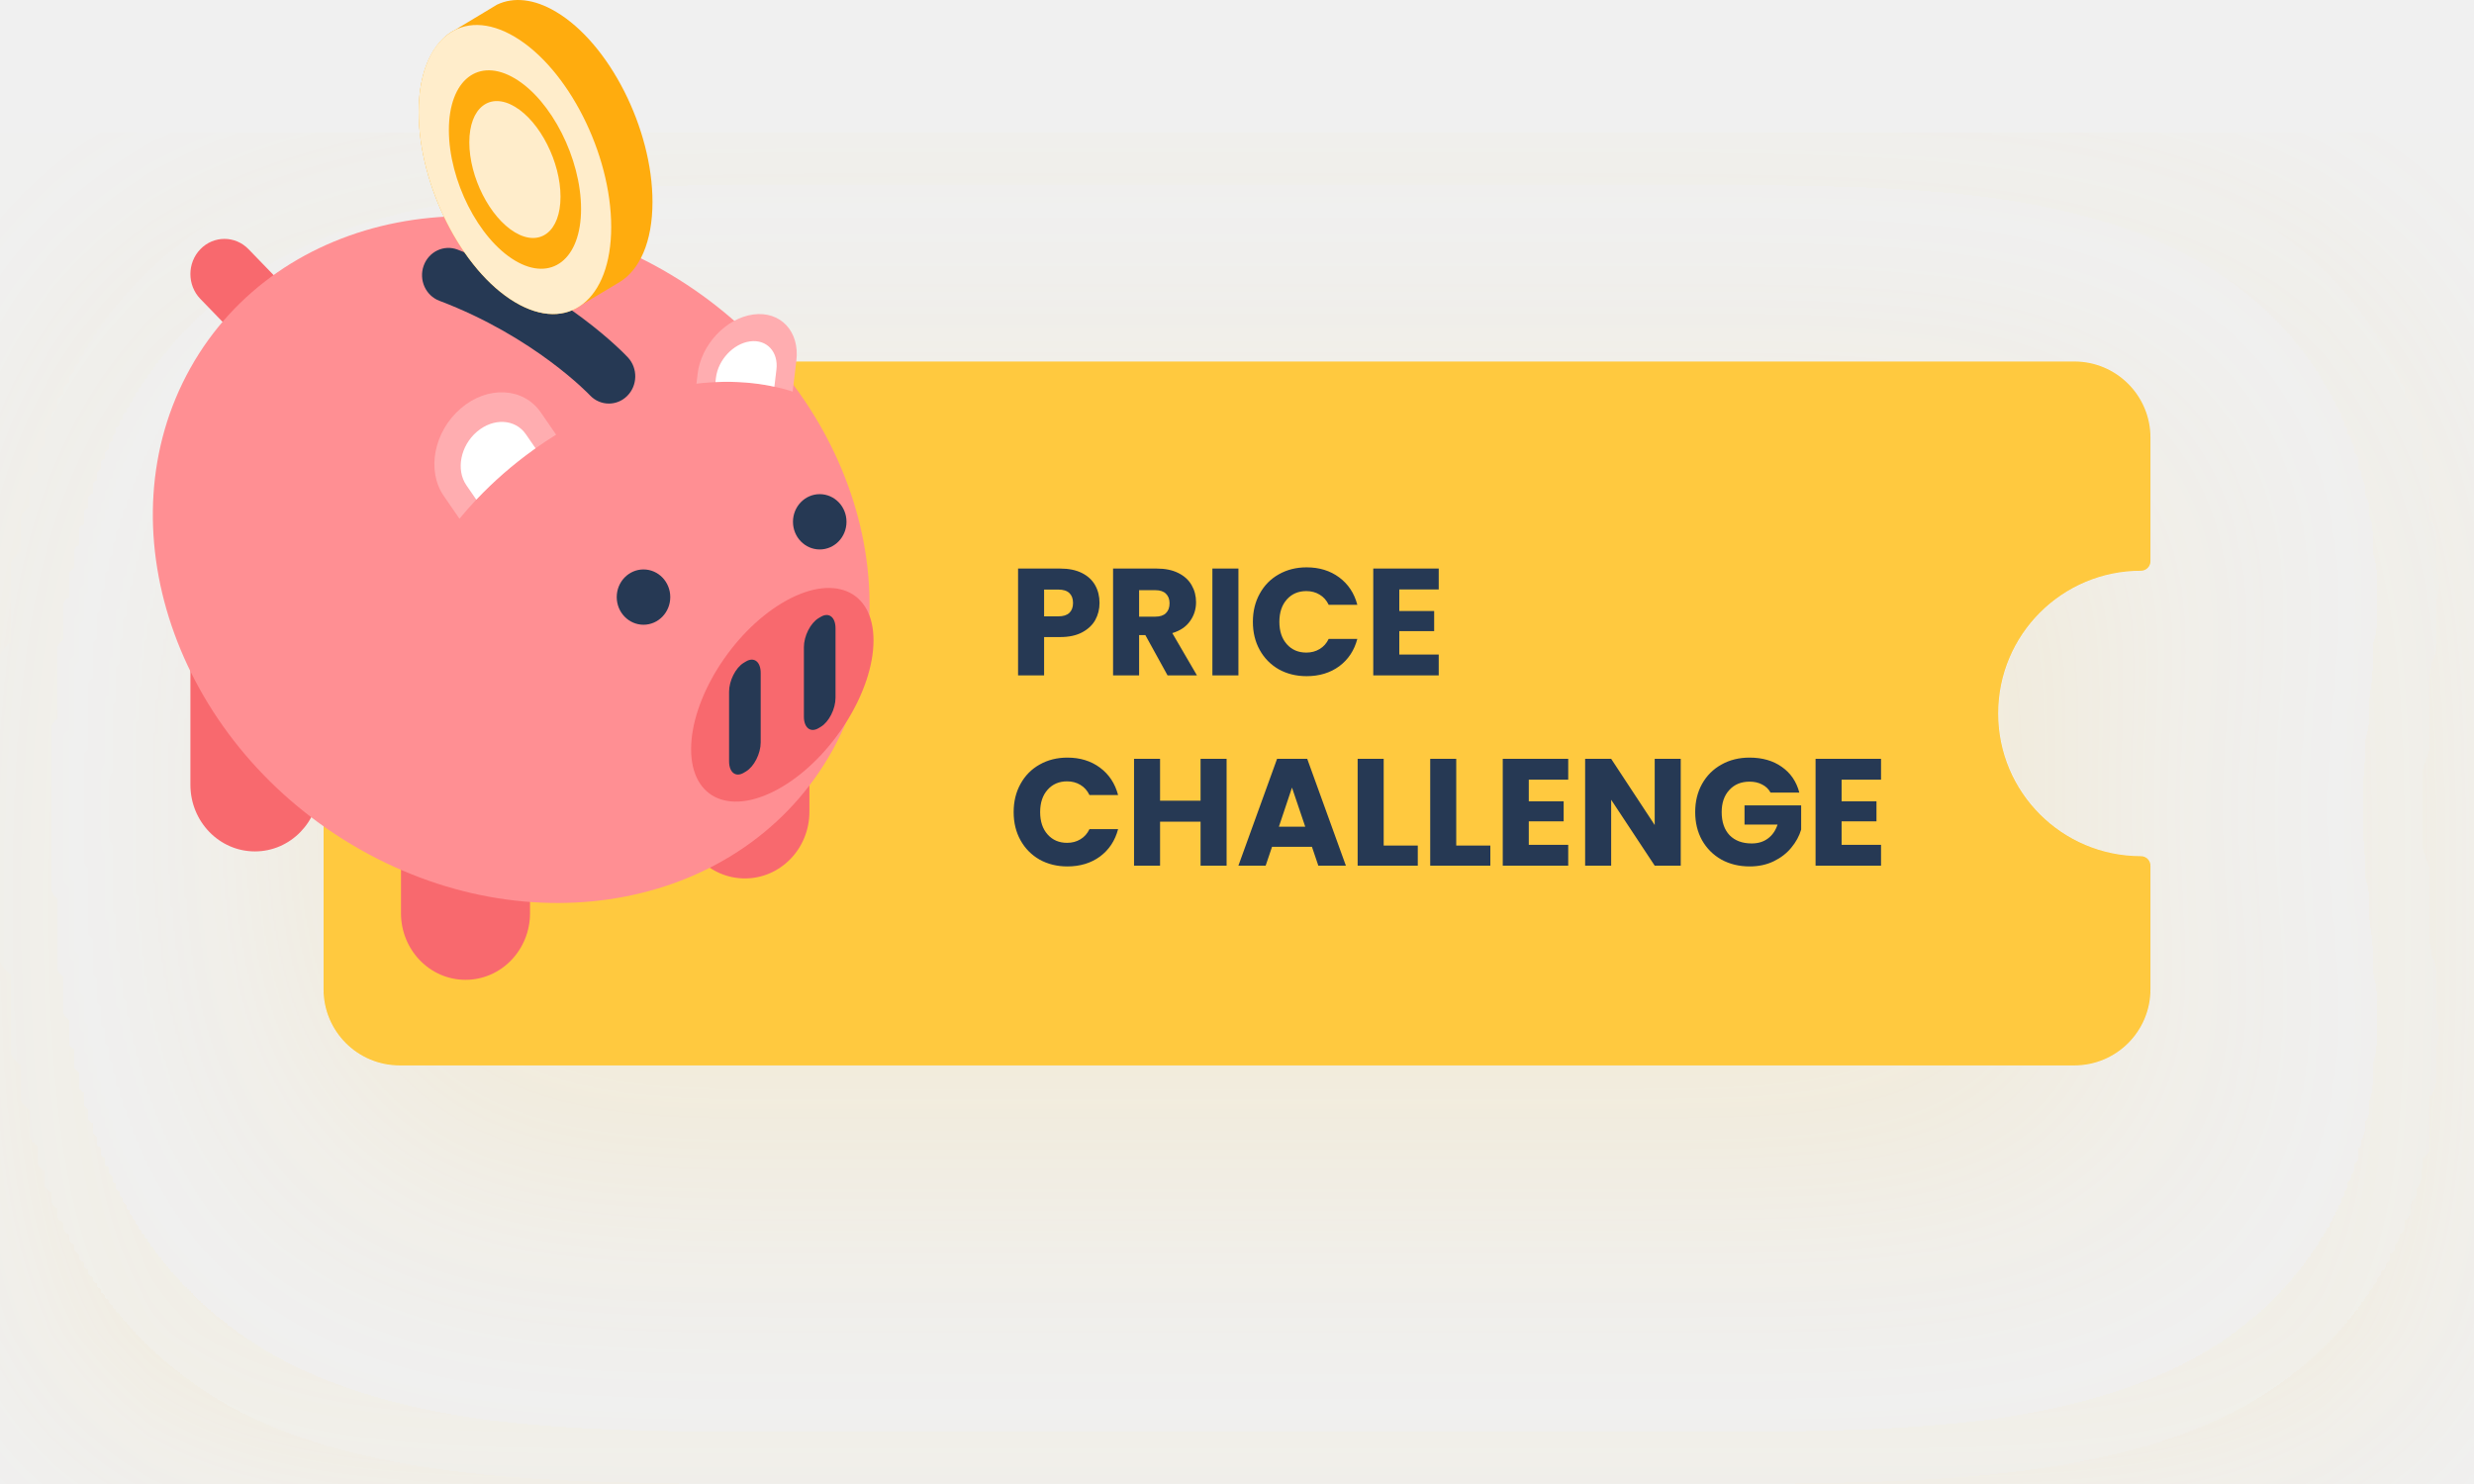
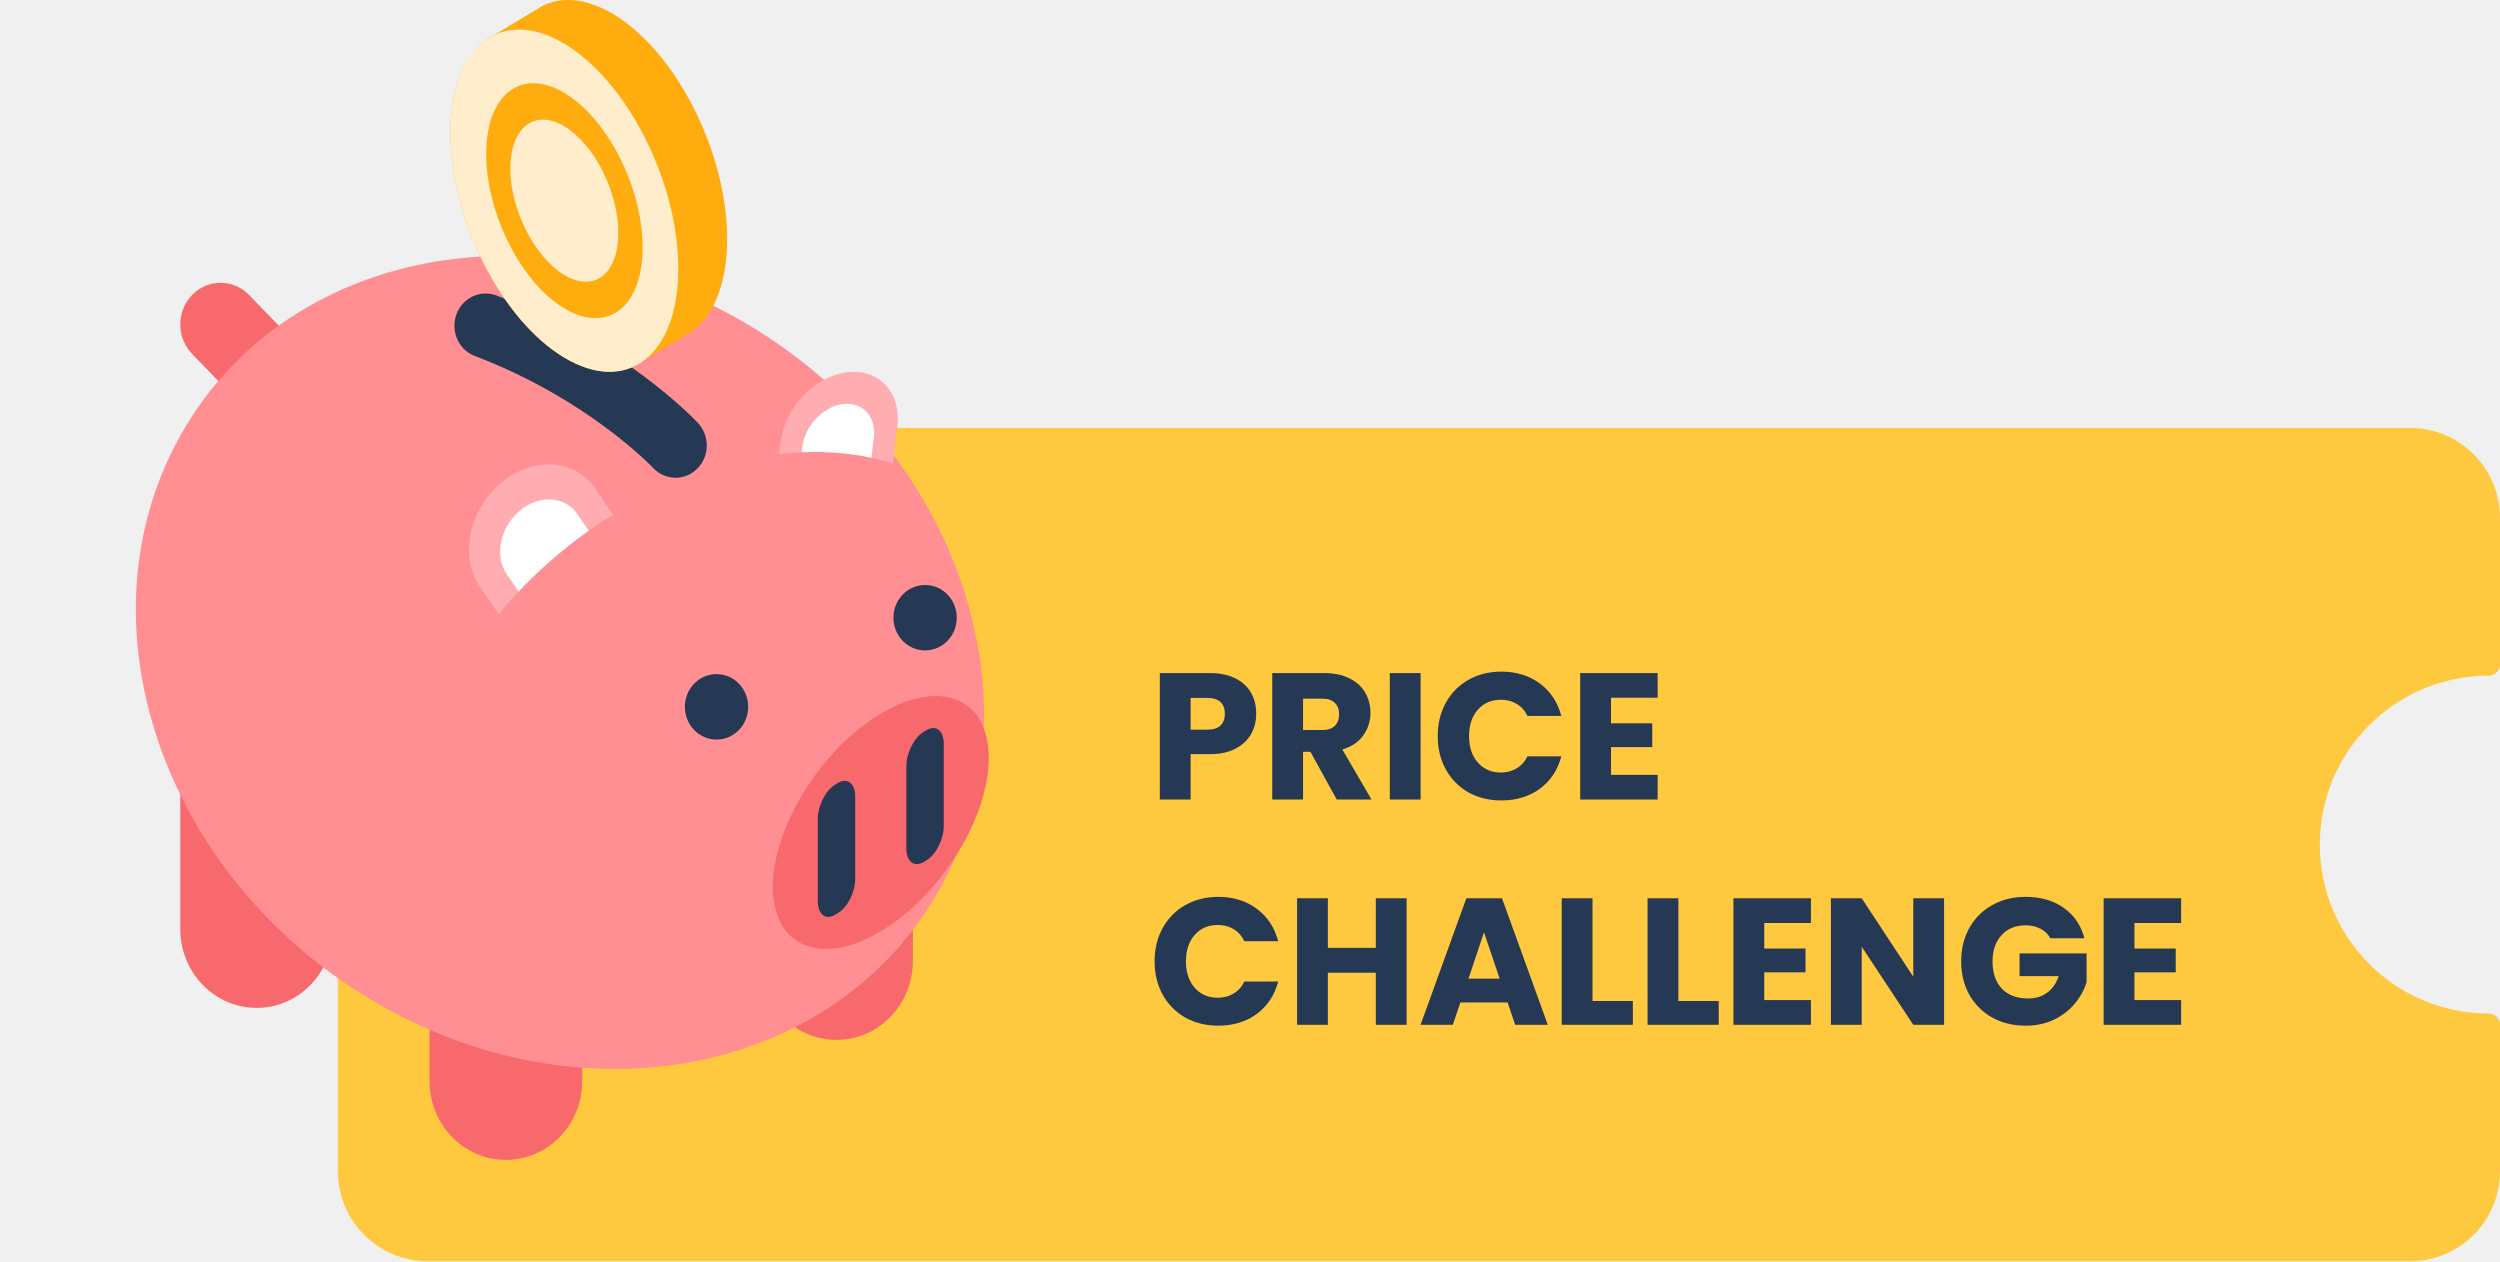
- <svg xmlns="http://www.w3.org/2000/svg" width="260" height="156" viewBox="0 0 260 156" fill="none">
-   <g filter="url(#filter0_d_829_521)">
-     <g filter="url(#filter1_d_829_521)">
-       <path fill-rule="evenodd" clip-rule="evenodd" d="M226 46C226 41.582 222.418 38 218 38H42C37.582 38 34 41.582 34 46V104C34 108.418 37.582 112 42 112H218C222.418 112 226 108.418 226 104V91C226 90.448 225.552 90 225 90C216.716 90 210 83.284 210 75C210 66.716 216.716 60 225 60C225.552 60 226 59.552 226 59V46Z" fill="#FFC93F" />
-     </g>
-     <path d="M115.552 63.384C115.552 64.035 115.403 64.632 115.104 65.176C114.805 65.709 114.347 66.141 113.728 66.472C113.109 66.803 112.341 66.968 111.424 66.968L109.728 66.968L109.728 71L106.992 71L106.992 59.768L111.424 59.768C112.32 59.768 113.077 59.923 113.696 60.232C114.315 60.541 114.779 60.968 115.088 61.512C115.397 62.056 115.552 62.68 115.552 63.384ZM111.216 64.792C111.739 64.792 112.128 64.669 112.384 64.424C112.64 64.179 112.768 63.832 112.768 63.384C112.768 62.936 112.64 62.589 112.384 62.344C112.128 62.099 111.739 61.976 111.216 61.976L109.728 61.976L109.728 64.792L111.216 64.792ZM122.704 71L120.368 66.76L119.712 66.76L119.712 71L116.976 71L116.976 59.768L121.568 59.768C122.454 59.768 123.206 59.923 123.824 60.232C124.454 60.541 124.923 60.968 125.232 61.512C125.542 62.045 125.696 62.643 125.696 63.304C125.696 64.051 125.483 64.717 125.056 65.304C124.64 65.891 124.022 66.307 123.2 66.552L125.792 71L122.704 71ZM119.712 64.824L121.408 64.824C121.91 64.824 122.283 64.701 122.528 64.456C122.784 64.211 122.912 63.864 122.912 63.416C122.912 62.989 122.784 62.653 122.528 62.408C122.283 62.163 121.91 62.04 121.408 62.04L119.712 62.04L119.712 64.824ZM130.15 59.768L130.15 71L127.414 71L127.414 59.768L130.15 59.768ZM131.669 65.368C131.669 64.259 131.909 63.272 132.389 62.408C132.869 61.533 133.535 60.856 134.389 60.376C135.253 59.885 136.229 59.64 137.317 59.64C138.65 59.64 139.791 59.992 140.741 60.696C141.69 61.4 142.325 62.36 142.645 63.576L139.637 63.576C139.413 63.107 139.093 62.749 138.677 62.504C138.271 62.259 137.807 62.136 137.285 62.136C136.442 62.136 135.759 62.429 135.237 63.016C134.714 63.603 134.453 64.387 134.453 65.368C134.453 66.349 134.714 67.133 135.237 67.72C135.759 68.307 136.442 68.6 137.285 68.6C137.807 68.6 138.271 68.477 138.677 68.232C139.093 67.987 139.413 67.629 139.637 67.16L142.645 67.16C142.325 68.376 141.69 69.336 140.741 70.04C139.791 70.733 138.65 71.08 137.317 71.08C136.229 71.08 135.253 70.84 134.389 70.36C133.535 69.869 132.869 69.192 132.389 68.328C131.909 67.464 131.669 66.477 131.669 65.368ZM147.056 61.96L147.056 64.232L150.72 64.232L150.72 66.344L147.056 66.344L147.056 68.808L151.2 68.808L151.2 71L144.32 71L144.32 59.768L151.2 59.768L151.2 61.96L147.056 61.96ZM106.528 85.368C106.528 84.259 106.768 83.272 107.248 82.408C107.728 81.533 108.395 80.856 109.248 80.376C110.112 79.885 111.088 79.64 112.176 79.64C113.509 79.64 114.651 79.992 115.6 80.696C116.549 81.4 117.184 82.36 117.504 83.576L114.496 83.576C114.272 83.107 113.952 82.749 113.536 82.504C113.131 82.259 112.667 82.136 112.144 82.136C111.301 82.136 110.619 82.429 110.096 83.016C109.573 83.603 109.312 84.387 109.312 85.368C109.312 86.349 109.573 87.133 110.096 87.72C110.619 88.307 111.301 88.6 112.144 88.6C112.667 88.6 113.131 88.477 113.536 88.232C113.952 87.987 114.272 87.629 114.496 87.16L117.504 87.16C117.184 88.376 116.549 89.336 115.6 90.04C114.651 90.733 113.509 91.08 112.176 91.08C111.088 91.08 110.112 90.84 109.248 90.36C108.395 89.869 107.728 89.192 107.248 88.328C106.768 87.464 106.528 86.477 106.528 85.368ZM128.907 79.768L128.907 91L126.171 91L126.171 86.376L121.915 86.376L121.915 91L119.179 91L119.179 79.768L121.915 79.768L121.915 84.168L126.171 84.168L126.171 79.768L128.907 79.768ZM137.875 89.016L133.683 89.016L133.011 91L130.147 91L134.211 79.768L137.379 79.768L141.443 91L138.547 91L137.875 89.016ZM137.171 86.904L135.779 82.792L134.403 86.904L137.171 86.904ZM145.415 88.888L148.999 88.888L148.999 91L142.679 91L142.679 79.768L145.415 79.768L145.415 88.888ZM153.04 88.888L156.624 88.888L156.624 91L150.304 91L150.304 79.768L153.04 79.768L153.04 88.888ZM160.665 81.96L160.665 84.232L164.329 84.232L164.329 86.344L160.665 86.344L160.665 88.808L164.809 88.808L164.809 91L157.929 91L157.929 79.768L164.809 79.768L164.809 81.96L160.665 81.96ZM176.634 91L173.898 91L169.322 84.072L169.322 91L166.586 91L166.586 79.768L169.322 79.768L173.898 86.728L173.898 79.768L176.634 79.768L176.634 91ZM186.073 83.32C185.87 82.947 185.577 82.664 185.193 82.472C184.82 82.269 184.377 82.168 183.865 82.168C182.98 82.168 182.27 82.461 181.737 83.048C181.204 83.624 180.937 84.397 180.937 85.368C180.937 86.403 181.214 87.213 181.769 87.8C182.334 88.376 183.108 88.664 184.089 88.664C184.761 88.664 185.326 88.493 185.785 88.152C186.254 87.811 186.596 87.32 186.809 86.68L183.337 86.68L183.337 84.664L189.289 84.664L189.289 87.208C189.086 87.891 188.74 88.525 188.249 89.112C187.769 89.699 187.156 90.173 186.409 90.536C185.662 90.899 184.82 91.08 183.881 91.08C182.772 91.08 181.78 90.84 180.905 90.36C180.041 89.869 179.364 89.192 178.873 88.328C178.393 87.464 178.153 86.477 178.153 85.368C178.153 84.259 178.393 83.272 178.873 82.408C179.364 81.533 180.041 80.856 180.905 80.376C181.769 79.885 182.756 79.64 183.865 79.64C185.209 79.64 186.34 79.965 187.257 80.616C188.185 81.267 188.798 82.168 189.097 83.32L186.073 83.32ZM193.54 81.96L193.54 84.232L197.204 84.232L197.204 86.344L193.54 86.344L193.54 88.808L197.684 88.808L197.684 91L190.804 91L190.804 79.768L197.684 79.768L197.684 81.96L193.54 81.96Z" fill="#263954" />
-   </g>
-   <g clip-path="url(#clip0_829_521)">
-     <path d="M30.247 40.92L21.058 31.424C19.66 29.98 19.66 27.639 21.058 26.195C22.456 24.751 24.721 24.751 26.119 26.195L35.309 35.69L30.247 40.92Z" fill="#F8696E" />
-     <path d="M48.921 103C45.177 103 42.141 99.864 42.141 95.994L42.141 86.848L55.702 86.848L55.702 95.994C55.702 99.864 52.666 103 48.921 103Z" fill="#F8696E" />
-     <path d="M78.283 92.342C74.538 92.342 71.502 89.206 71.502 85.337L71.502 76.19L85.063 76.19L85.063 85.337C85.063 89.206 82.027 92.342 78.283 92.342Z" fill="#F8696E" />
-     <path d="M26.79 89.501C23.045 89.501 20.01 86.364 20.01 82.494L20.01 68.139L33.57 68.139L33.57 82.494C33.57 86.364 30.535 89.501 26.79 89.501Z" fill="#F8696E" />
-     <path d="M20 38.704C10.751 55.256 18.352 77.682 36.977 88.794C55.602 99.905 78.199 95.495 87.448 78.943C96.697 62.391 89.095 39.965 70.47 28.853C51.845 17.742 29.248 22.152 20 38.704Z" fill="#FF8F93" />
-     <path d="M48.286 54.528C50.454 51.897 53.067 49.43 56.079 47.269C56.859 46.709 57.648 46.186 58.444 45.693L56.839 43.362C55.01 40.706 51.242 40.515 48.423 42.935C45.604 45.355 44.803 49.469 46.632 52.125L48.286 54.528Z" fill="#FFADB0" />
-     <path d="M83.304 41.166L83.693 37.904C84.058 34.844 82.031 32.675 79.165 33.06C76.299 33.445 73.68 36.238 73.315 39.298L73.191 40.333C76.825 39.907 80.278 40.183 83.304 41.166Z" fill="#FFADB0" />
-     <path d="M81.382 40.653L81.597 38.852C81.82 36.979 80.579 35.651 78.824 35.886C77.07 36.122 75.466 37.832 75.242 39.706L75.188 40.166C77.356 40.066 79.438 40.23 81.382 40.653Z" fill="white" />
-     <path d="M50.056 52.524C51.832 50.643 53.846 48.871 56.08 47.269C56.148 47.22 56.215 47.175 56.284 47.127L55.266 45.65C54.147 44.024 51.839 43.907 50.114 45.389C48.388 46.87 47.897 49.389 49.016 51.015L50.056 52.524Z" fill="white" />
-     <path d="M91.801 67.319C91.801 72.655 87.51 79.542 82.216 82.7C76.922 85.858 72.631 84.091 72.631 78.755C72.631 73.418 76.922 66.531 82.216 63.373C87.51 60.216 91.801 61.981 91.801 67.319Z" fill="#F8696E" />
-     <path d="M78.398 81.094L78.167 81.232C77.313 81.741 76.621 81.2 76.621 80.024L76.621 72.724C76.621 71.547 77.313 70.181 78.167 69.671L78.398 69.533C79.252 69.024 79.944 69.565 79.944 70.741L79.944 78.042C79.944 79.219 79.252 80.585 78.398 81.094Z" fill="#263954" />
-     <path d="M86.261 76.402L86.031 76.54C85.176 77.05 84.484 76.508 84.484 75.333L84.484 68.031C84.484 66.855 85.176 65.489 86.031 64.979L86.261 64.841C87.115 64.332 87.807 64.873 87.807 66.049L87.807 73.35C87.807 74.526 87.115 75.893 86.261 76.402Z" fill="#263954" />
-     <path d="M70.441 62.767C70.441 64.371 69.181 65.674 67.628 65.674C66.074 65.674 64.814 64.371 64.814 62.767C64.814 61.161 66.074 59.86 67.628 59.86C69.181 59.86 70.441 61.161 70.441 62.767Z" fill="#263954" />
-     <path d="M88.961 54.852C88.961 56.458 87.702 57.759 86.148 57.759C84.595 57.759 83.336 56.458 83.336 54.852C83.336 53.247 84.595 51.946 86.148 51.946C87.702 51.946 88.961 53.247 88.961 54.852Z" fill="#263954" />
-     <path d="M63.989 42.424C63.261 42.424 62.534 42.13 61.99 41.546C61.933 41.485 56.171 35.404 46.171 31.617C44.733 31.072 43.995 29.426 44.522 27.94C45.049 26.454 46.642 25.691 48.08 26.236C59.352 30.504 65.725 37.29 65.992 37.577C67.051 38.72 67.013 40.535 65.906 41.629C65.37 42.16 64.678 42.424 63.989 42.424Z" fill="#263954" />
-     <path d="M68.571 21.227C68.571 13.529 64.042 4.585 58.453 1.252C56.12 -0.141 53.971 -0.33 52.259 0.479L52.258 0.475L47.746 3.191C47.746 3.191 44 4.749 44 11.785C44 19.483 48.53 28.427 54.118 31.761C56.883 33.41 59.388 33.375 61.215 31.987L61.216 31.989L65.072 29.679C67.215 28.401 68.571 25.439 68.571 21.227Z" fill="#FFAC0E" />
-     <path d="M64.233 23.857C64.233 31.556 59.702 35.094 54.115 31.761C48.526 28.427 43.996 19.484 43.996 11.785C43.996 4.086 48.526 0.548 54.115 3.881C59.702 7.215 64.233 16.158 64.233 23.857Z" fill="#FFEDCB" />
-     <path d="M61.065 21.965C61.065 27.249 57.956 29.678 54.12 27.39C50.284 25.102 47.174 18.962 47.174 13.677C47.174 8.393 50.284 5.964 54.12 8.252C57.956 10.54 61.065 16.68 61.065 21.965Z" fill="#FFAC0E" />
-     <path d="M58.906 20.68C58.906 24.326 56.761 26.002 54.114 24.423C51.468 22.844 49.322 18.608 49.322 14.962C49.322 11.317 51.468 9.641 54.114 11.219C56.761 12.798 58.906 17.034 58.906 20.68Z" fill="#FFEDCB" />
+ <svg xmlns="http://www.w3.org/2000/svg" width="222" height="112" viewBox="0 0 222 112" fill="none">
+   <path fill-rule="evenodd" clip-rule="evenodd" d="M222 46C222 41.582 218.418 38 214 38H38C33.582 38 30 41.582 30 46V104C30 108.418 33.582 112 38 112H214C218.418 112 222 108.418 222 104V91C222 90.448 221.552 90 221 90C212.716 90 206 83.284 206 75C206 66.716 212.716 60 221 60C221.552 60 222 59.552 222 59V46Z" fill="#FFC93F" />
+   <path d="M111.552 63.384C111.552 64.035 111.403 64.632 111.104 65.176C110.805 65.709 110.347 66.141 109.728 66.472C109.109 66.803 108.341 66.968 107.424 66.968L105.728 66.968L105.728 71L102.992 71L102.992 59.768L107.424 59.768C108.32 59.768 109.077 59.923 109.696 60.232C110.315 60.541 110.779 60.968 111.088 61.512C111.397 62.056 111.552 62.68 111.552 63.384ZM107.216 64.792C107.739 64.792 108.128 64.669 108.384 64.424C108.64 64.179 108.768 63.832 108.768 63.384C108.768 62.936 108.64 62.589 108.384 62.344C108.128 62.099 107.739 61.976 107.216 61.976L105.728 61.976L105.728 64.792L107.216 64.792ZM118.704 71L116.368 66.76L115.712 66.76L115.712 71L112.976 71L112.976 59.768L117.568 59.768C118.454 59.768 119.206 59.923 119.824 60.232C120.454 60.541 120.923 60.968 121.232 61.512C121.542 62.045 121.696 62.643 121.696 63.304C121.696 64.051 121.483 64.717 121.056 65.304C120.64 65.891 120.022 66.307 119.2 66.552L121.792 71L118.704 71ZM115.712 64.824L117.408 64.824C117.91 64.824 118.283 64.701 118.528 64.456C118.784 64.211 118.912 63.864 118.912 63.416C118.912 62.989 118.784 62.653 118.528 62.408C118.283 62.163 117.91 62.04 117.408 62.04L115.712 62.04L115.712 64.824ZM126.15 59.768L126.15 71L123.414 71L123.414 59.768L126.15 59.768ZM127.669 65.368C127.669 64.259 127.909 63.272 128.389 62.408C128.869 61.533 129.535 60.856 130.389 60.376C131.253 59.885 132.229 59.64 133.317 59.64C134.65 59.64 135.791 59.992 136.741 60.696C137.69 61.4 138.325 62.36 138.645 63.576L135.637 63.576C135.413 63.107 135.093 62.749 134.677 62.504C134.271 62.259 133.807 62.136 133.285 62.136C132.442 62.136 131.759 62.429 131.237 63.016C130.714 63.603 130.453 64.387 130.453 65.368C130.453 66.349 130.714 67.133 131.237 67.72C131.759 68.307 132.442 68.6 133.285 68.6C133.807 68.6 134.271 68.477 134.677 68.232C135.093 67.987 135.413 67.629 135.637 67.16L138.645 67.16C138.325 68.376 137.69 69.336 136.741 70.04C135.791 70.733 134.65 71.08 133.317 71.08C132.229 71.08 131.253 70.84 130.389 70.36C129.535 69.869 128.869 69.192 128.389 68.328C127.909 67.464 127.669 66.477 127.669 65.368ZM143.056 61.96L143.056 64.232L146.72 64.232L146.72 66.344L143.056 66.344L143.056 68.808L147.2 68.808L147.2 71L140.32 71L140.32 59.768L147.2 59.768L147.2 61.96L143.056 61.96ZM102.528 85.368C102.528 84.259 102.768 83.272 103.248 82.408C103.728 81.533 104.395 80.856 105.248 80.376C106.112 79.885 107.088 79.64 108.176 79.64C109.509 79.64 110.651 79.992 111.6 80.696C112.549 81.4 113.184 82.36 113.504 83.576L110.496 83.576C110.272 83.107 109.952 82.749 109.536 82.504C109.131 82.259 108.667 82.136 108.144 82.136C107.301 82.136 106.619 82.429 106.096 83.016C105.573 83.603 105.312 84.387 105.312 85.368C105.312 86.349 105.573 87.133 106.096 87.72C106.619 88.307 107.301 88.6 108.144 88.6C108.667 88.6 109.131 88.477 109.536 88.232C109.952 87.987 110.272 87.629 110.496 87.16L113.504 87.16C113.184 88.376 112.549 89.336 111.6 90.04C110.651 90.733 109.509 91.08 108.176 91.08C107.088 91.08 106.112 90.84 105.248 90.36C104.395 89.869 103.728 89.192 103.248 88.328C102.768 87.464 102.528 86.477 102.528 85.368ZM124.907 79.768L124.907 91L122.171 91L122.171 86.376L117.915 86.376L117.915 91L115.179 91L115.179 79.768L117.915 79.768L117.915 84.168L122.171 84.168L122.171 79.768L124.907 79.768ZM133.875 89.016L129.683 89.016L129.011 91L126.147 91L130.211 79.768L133.379 79.768L137.443 91L134.547 91L133.875 89.016ZM133.171 86.904L131.779 82.792L130.403 86.904L133.171 86.904ZM141.415 88.888L144.999 88.888L144.999 91L138.679 91L138.679 79.768L141.415 79.768L141.415 88.888ZM149.04 88.888L152.624 88.888L152.624 91L146.304 91L146.304 79.768L149.04 79.768L149.04 88.888ZM156.665 81.96L156.665 84.232L160.329 84.232L160.329 86.344L156.665 86.344L156.665 88.808L160.809 88.808L160.809 91L153.929 91L153.929 79.768L160.809 79.768L160.809 81.96L156.665 81.96ZM172.634 91L169.898 91L165.322 84.072L165.322 91L162.586 91L162.586 79.768L165.322 79.768L169.898 86.728L169.898 79.768L172.634 79.768L172.634 91ZM182.073 83.32C181.87 82.947 181.577 82.664 181.193 82.472C180.82 82.269 180.377 82.168 179.865 82.168C178.98 82.168 178.27 82.461 177.737 83.048C177.204 83.624 176.937 84.397 176.937 85.368C176.937 86.403 177.214 87.213 177.769 87.8C178.334 88.376 179.108 88.664 180.089 88.664C180.761 88.664 181.326 88.493 181.785 88.152C182.254 87.811 182.596 87.32 182.809 86.68L179.337 86.68L179.337 84.664L185.289 84.664L185.289 87.208C185.086 87.891 184.74 88.525 184.249 89.112C183.769 89.699 183.156 90.173 182.409 90.536C181.662 90.899 180.82 91.08 179.881 91.08C178.772 91.08 177.78 90.84 176.905 90.36C176.041 89.869 175.364 89.192 174.873 88.328C174.393 87.464 174.153 86.477 174.153 85.368C174.153 84.259 174.393 83.272 174.873 82.408C175.364 81.533 176.041 80.856 176.905 80.376C177.769 79.885 178.756 79.64 179.865 79.64C181.209 79.64 182.34 79.965 183.257 80.616C184.185 81.267 184.798 82.168 185.097 83.32L182.073 83.32ZM189.54 81.96L189.54 84.232L193.204 84.232L193.204 86.344L189.54 86.344L189.54 88.808L193.684 88.808L193.684 91L186.804 91L186.804 79.768L193.684 79.768L193.684 81.96L189.54 81.96Z" fill="#263954" />
+   <g clip-path="url(#clip0_1464_611)">
+     <path d="M26.247 40.92L17.058 31.424C15.66 29.98 15.66 27.639 17.058 26.195C18.456 24.751 20.721 24.751 22.119 26.195L31.309 35.69L26.247 40.92Z" fill="#F8696E" />
+     <path d="M44.921 103C41.177 103 38.141 99.864 38.141 95.994L38.141 86.848L51.702 86.848L51.702 95.994C51.702 99.864 48.666 103 44.921 103Z" fill="#F8696E" />
+     <path d="M74.283 92.342C70.538 92.342 67.502 89.206 67.502 85.337L67.502 76.19L81.063 76.19L81.063 85.337C81.063 89.206 78.027 92.342 74.283 92.342Z" fill="#F8696E" />
+     <path d="M22.79 89.501C19.045 89.501 16.01 86.364 16.01 82.494L16.01 68.139L29.57 68.139L29.57 82.494C29.57 86.364 26.535 89.501 22.79 89.501Z" fill="#F8696E" />
+     <path d="M16 38.704C6.751 55.256 14.352 77.682 32.977 88.794C51.602 99.905 74.199 95.495 83.448 78.943C92.697 62.391 85.095 39.965 66.47 28.853C47.845 17.742 25.248 22.152 16 38.704Z" fill="#FF8F93" />
+     <path d="M44.286 54.528C46.454 51.897 49.067 49.43 52.079 47.269C52.859 46.709 53.648 46.186 54.444 45.693L52.839 43.362C51.01 40.706 47.242 40.515 44.423 42.935C41.604 45.355 40.803 49.469 42.632 52.125L44.286 54.528Z" fill="#FFADB0" />
+     <path d="M79.304 41.166L79.693 37.904C80.058 34.844 78.031 32.675 75.165 33.06C72.299 33.445 69.68 36.238 69.315 39.298L69.191 40.333C72.825 39.907 76.278 40.183 79.304 41.166Z" fill="#FFADB0" />
+     <path d="M77.382 40.653L77.597 38.852C77.82 36.979 76.579 35.651 74.824 35.886C73.07 36.122 71.466 37.832 71.242 39.706L71.188 40.166C73.356 40.066 75.438 40.23 77.382 40.653Z" fill="white" />
+     <path d="M46.056 52.524C47.832 50.643 49.846 48.871 52.08 47.269C52.148 47.22 52.215 47.175 52.284 47.127L51.266 45.65C50.147 44.024 47.839 43.907 46.114 45.389C44.388 46.87 43.897 49.389 45.016 51.015L46.056 52.524Z" fill="white" />
+     <path d="M87.801 67.319C87.801 72.655 83.51 79.542 78.216 82.7C72.922 85.858 68.631 84.091 68.631 78.755C68.631 73.418 72.922 66.531 78.216 63.373C83.51 60.216 87.801 61.981 87.801 67.319Z" fill="#F8696E" />
+     <path d="M74.398 81.094L74.167 81.232C73.313 81.741 72.621 81.2 72.621 80.024L72.621 72.724C72.621 71.547 73.313 70.181 74.167 69.671L74.398 69.533C75.252 69.024 75.944 69.565 75.944 70.741L75.944 78.042C75.944 79.219 75.252 80.585 74.398 81.094Z" fill="#263954" />
+     <path d="M82.261 76.402L82.031 76.54C81.176 77.05 80.484 76.508 80.484 75.333L80.484 68.031C80.484 66.855 81.176 65.489 82.031 64.979L82.261 64.841C83.115 64.332 83.807 64.873 83.807 66.049L83.807 73.35C83.807 74.526 83.115 75.893 82.261 76.402Z" fill="#263954" />
+     <path d="M66.441 62.767C66.441 64.371 65.181 65.674 63.628 65.674C62.074 65.674 60.815 64.371 60.815 62.767C60.815 61.161 62.074 59.86 63.628 59.86C65.181 59.86 66.441 61.161 66.441 62.767Z" fill="#263954" />
+     <path d="M84.961 54.852C84.961 56.458 83.702 57.759 82.148 57.759C80.595 57.759 79.336 56.458 79.336 54.852C79.336 53.247 80.595 51.946 82.148 51.946C83.702 51.946 84.961 53.247 84.961 54.852Z" fill="#263954" />
+     <path d="M59.989 42.424C59.261 42.424 58.534 42.13 57.99 41.546C57.933 41.485 52.171 35.404 42.171 31.617C40.733 31.072 39.995 29.426 40.522 27.94C41.049 26.454 42.642 25.691 44.08 26.236C55.352 30.504 61.725 37.29 61.992 37.577C63.051 38.72 63.013 40.535 61.907 41.629C61.37 42.16 60.678 42.424 59.989 42.424Z" fill="#263954" />
+     <path d="M64.571 21.227C64.571 13.529 60.042 4.585 54.453 1.252C52.12 -0.141 49.971 -0.33 48.259 0.479L48.258 0.475L43.746 3.191C43.746 3.191 40 4.749 40 11.785C40 19.483 44.53 28.427 50.118 31.761C52.883 33.41 55.388 33.375 57.215 31.987L57.216 31.989L61.072 29.679C63.215 28.401 64.571 25.439 64.571 21.227Z" fill="#FFAC0E" />
+     <path d="M60.233 23.857C60.233 31.556 55.702 35.094 50.115 31.761C44.526 28.427 39.996 19.484 39.996 11.785C39.996 4.086 44.526 0.548 50.115 3.881C55.702 7.215 60.233 16.158 60.233 23.857Z" fill="#FFEDCB" />
+     <path d="M57.065 21.965C57.065 27.249 53.956 29.678 50.12 27.39C46.284 25.102 43.174 18.962 43.174 13.677C43.174 8.393 46.284 5.964 50.12 8.252C53.956 10.54 57.065 16.68 57.065 21.965Z" fill="#FFAC0E" />
+     <path d="M54.906 20.68C54.906 24.326 52.761 26.002 50.114 24.423C47.468 22.844 45.322 18.608 45.322 14.962C45.322 11.317 47.468 9.641 50.114 11.219C52.761 12.798 54.906 17.034 54.906 20.68Z" fill="#FFEDCB" />
  </g>
  <defs>
-     <filter id="filter0_d_829_521" x="0" y="14" width="260" height="142" filterUnits="userSpaceOnUse" color-interpolation-filters="sRGB">
-       <feFlood flood-opacity="0" result="BackgroundImageFix" />
-       <feColorMatrix in="SourceAlpha" type="matrix" values="0 0 0 0 0 0 0 0 0 0 0 0 0 0 0 0 0 0 127 0" result="hardAlpha" />
-       <feOffset dy="10" />
-       <feGaussianBlur stdDeviation="17" />
-       <feComposite in2="hardAlpha" operator="out" />
-       <feColorMatrix type="matrix" values="0 0 0 0 1 0 0 0 0 0.788 0 0 0 0 0.247 0 0 0 0.16 0" />
-       <feBlend mode="normal" in2="BackgroundImageFix" result="effect1_dropShadow_829_521" />
-       <feBlend mode="normal" in="SourceGraphic" in2="effect1_dropShadow_829_521" result="shape" />
-     </filter>
-     <filter id="filter1_d_829_521" x="0" y="14" width="260" height="142" filterUnits="userSpaceOnUse" color-interpolation-filters="sRGB">
-       <feFlood flood-opacity="0" result="BackgroundImageFix" />
-       <feColorMatrix in="SourceAlpha" type="matrix" values="0 0 0 0 0 0 0 0 0 0 0 0 0 0 0 0 0 0 127 0" result="hardAlpha" />
-       <feOffset dy="10" />
-       <feGaussianBlur stdDeviation="17" />
-       <feComposite in2="hardAlpha" operator="out" />
-       <feColorMatrix type="matrix" values="0 0 0 0 1 0 0 0 0 0.788 0 0 0 0 0.247 0 0 0 0.16 0" />
-       <feBlend mode="normal" in2="BackgroundImageFix" result="effect1_dropShadow_829_521" />
-       <feBlend mode="normal" in="SourceGraphic" in2="effect1_dropShadow_829_521" result="shape" />
-     </filter>
-     <clipPath id="clip0_829_521">
-       <rect width="102" height="103" fill="white" transform="translate(4)" />
+     <clipPath id="clip0_1464_611">
+       <rect width="102" height="103" fill="white" />
    </clipPath>
  </defs>
</svg>
